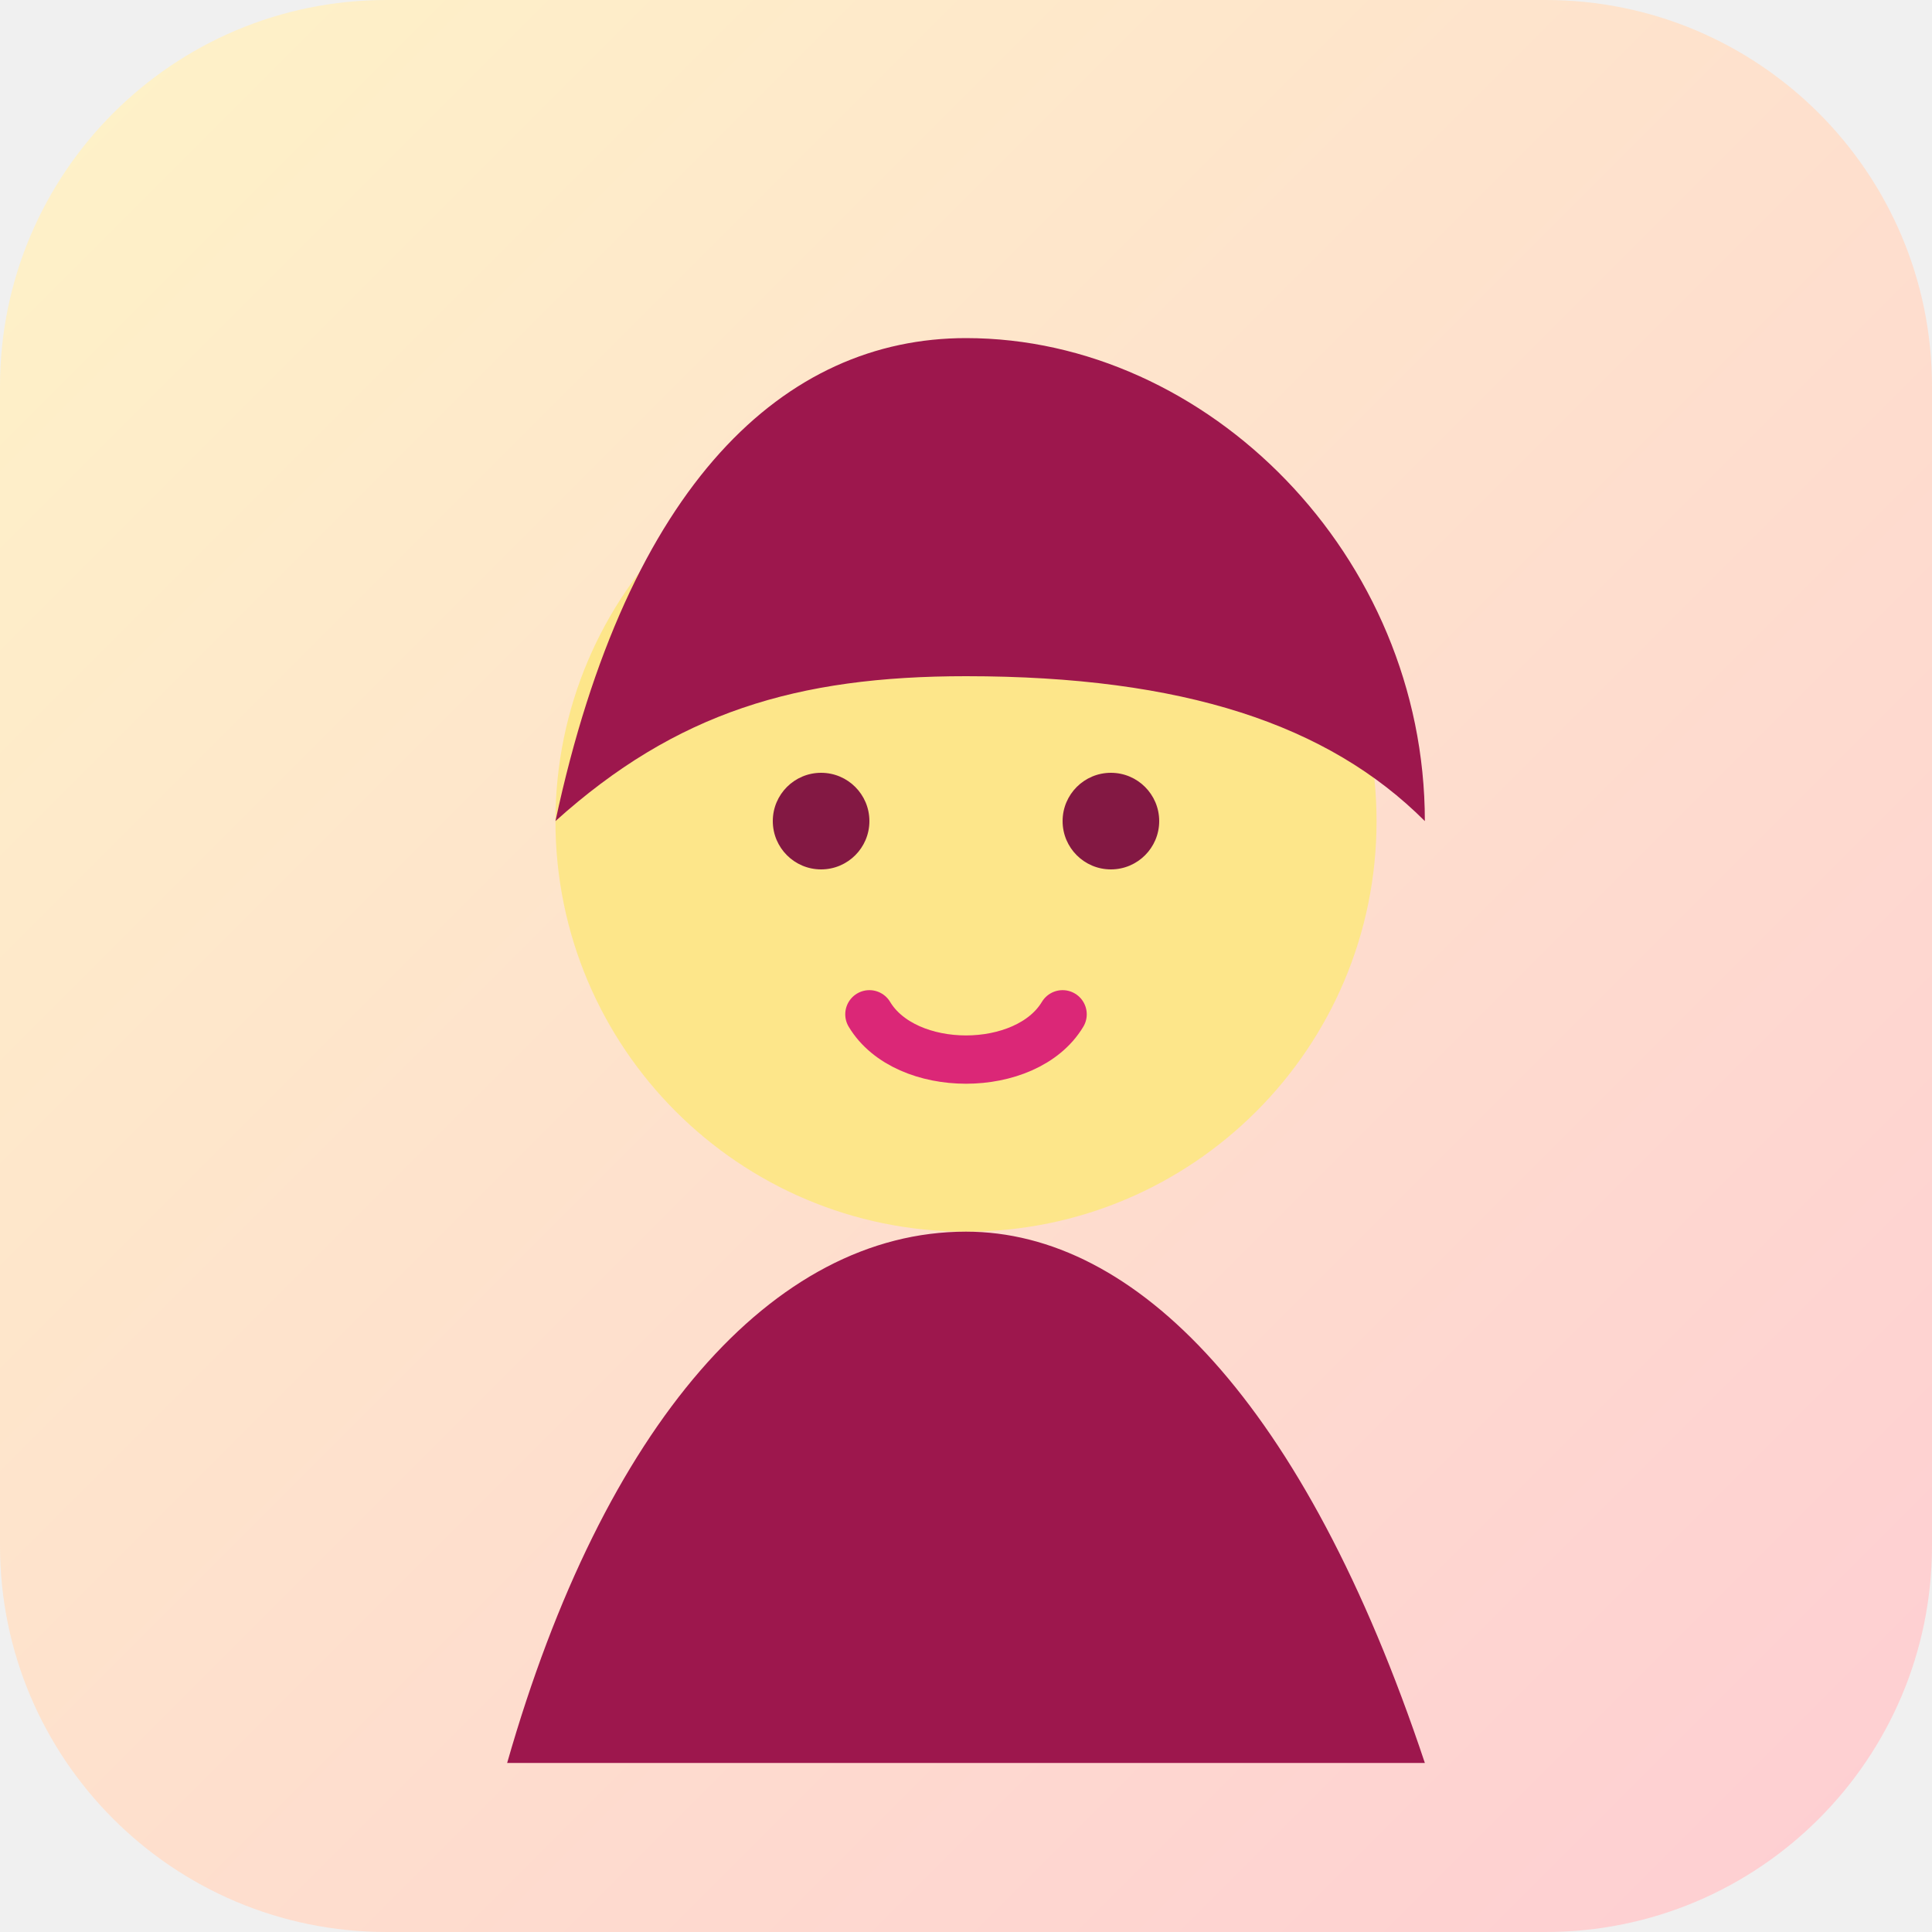
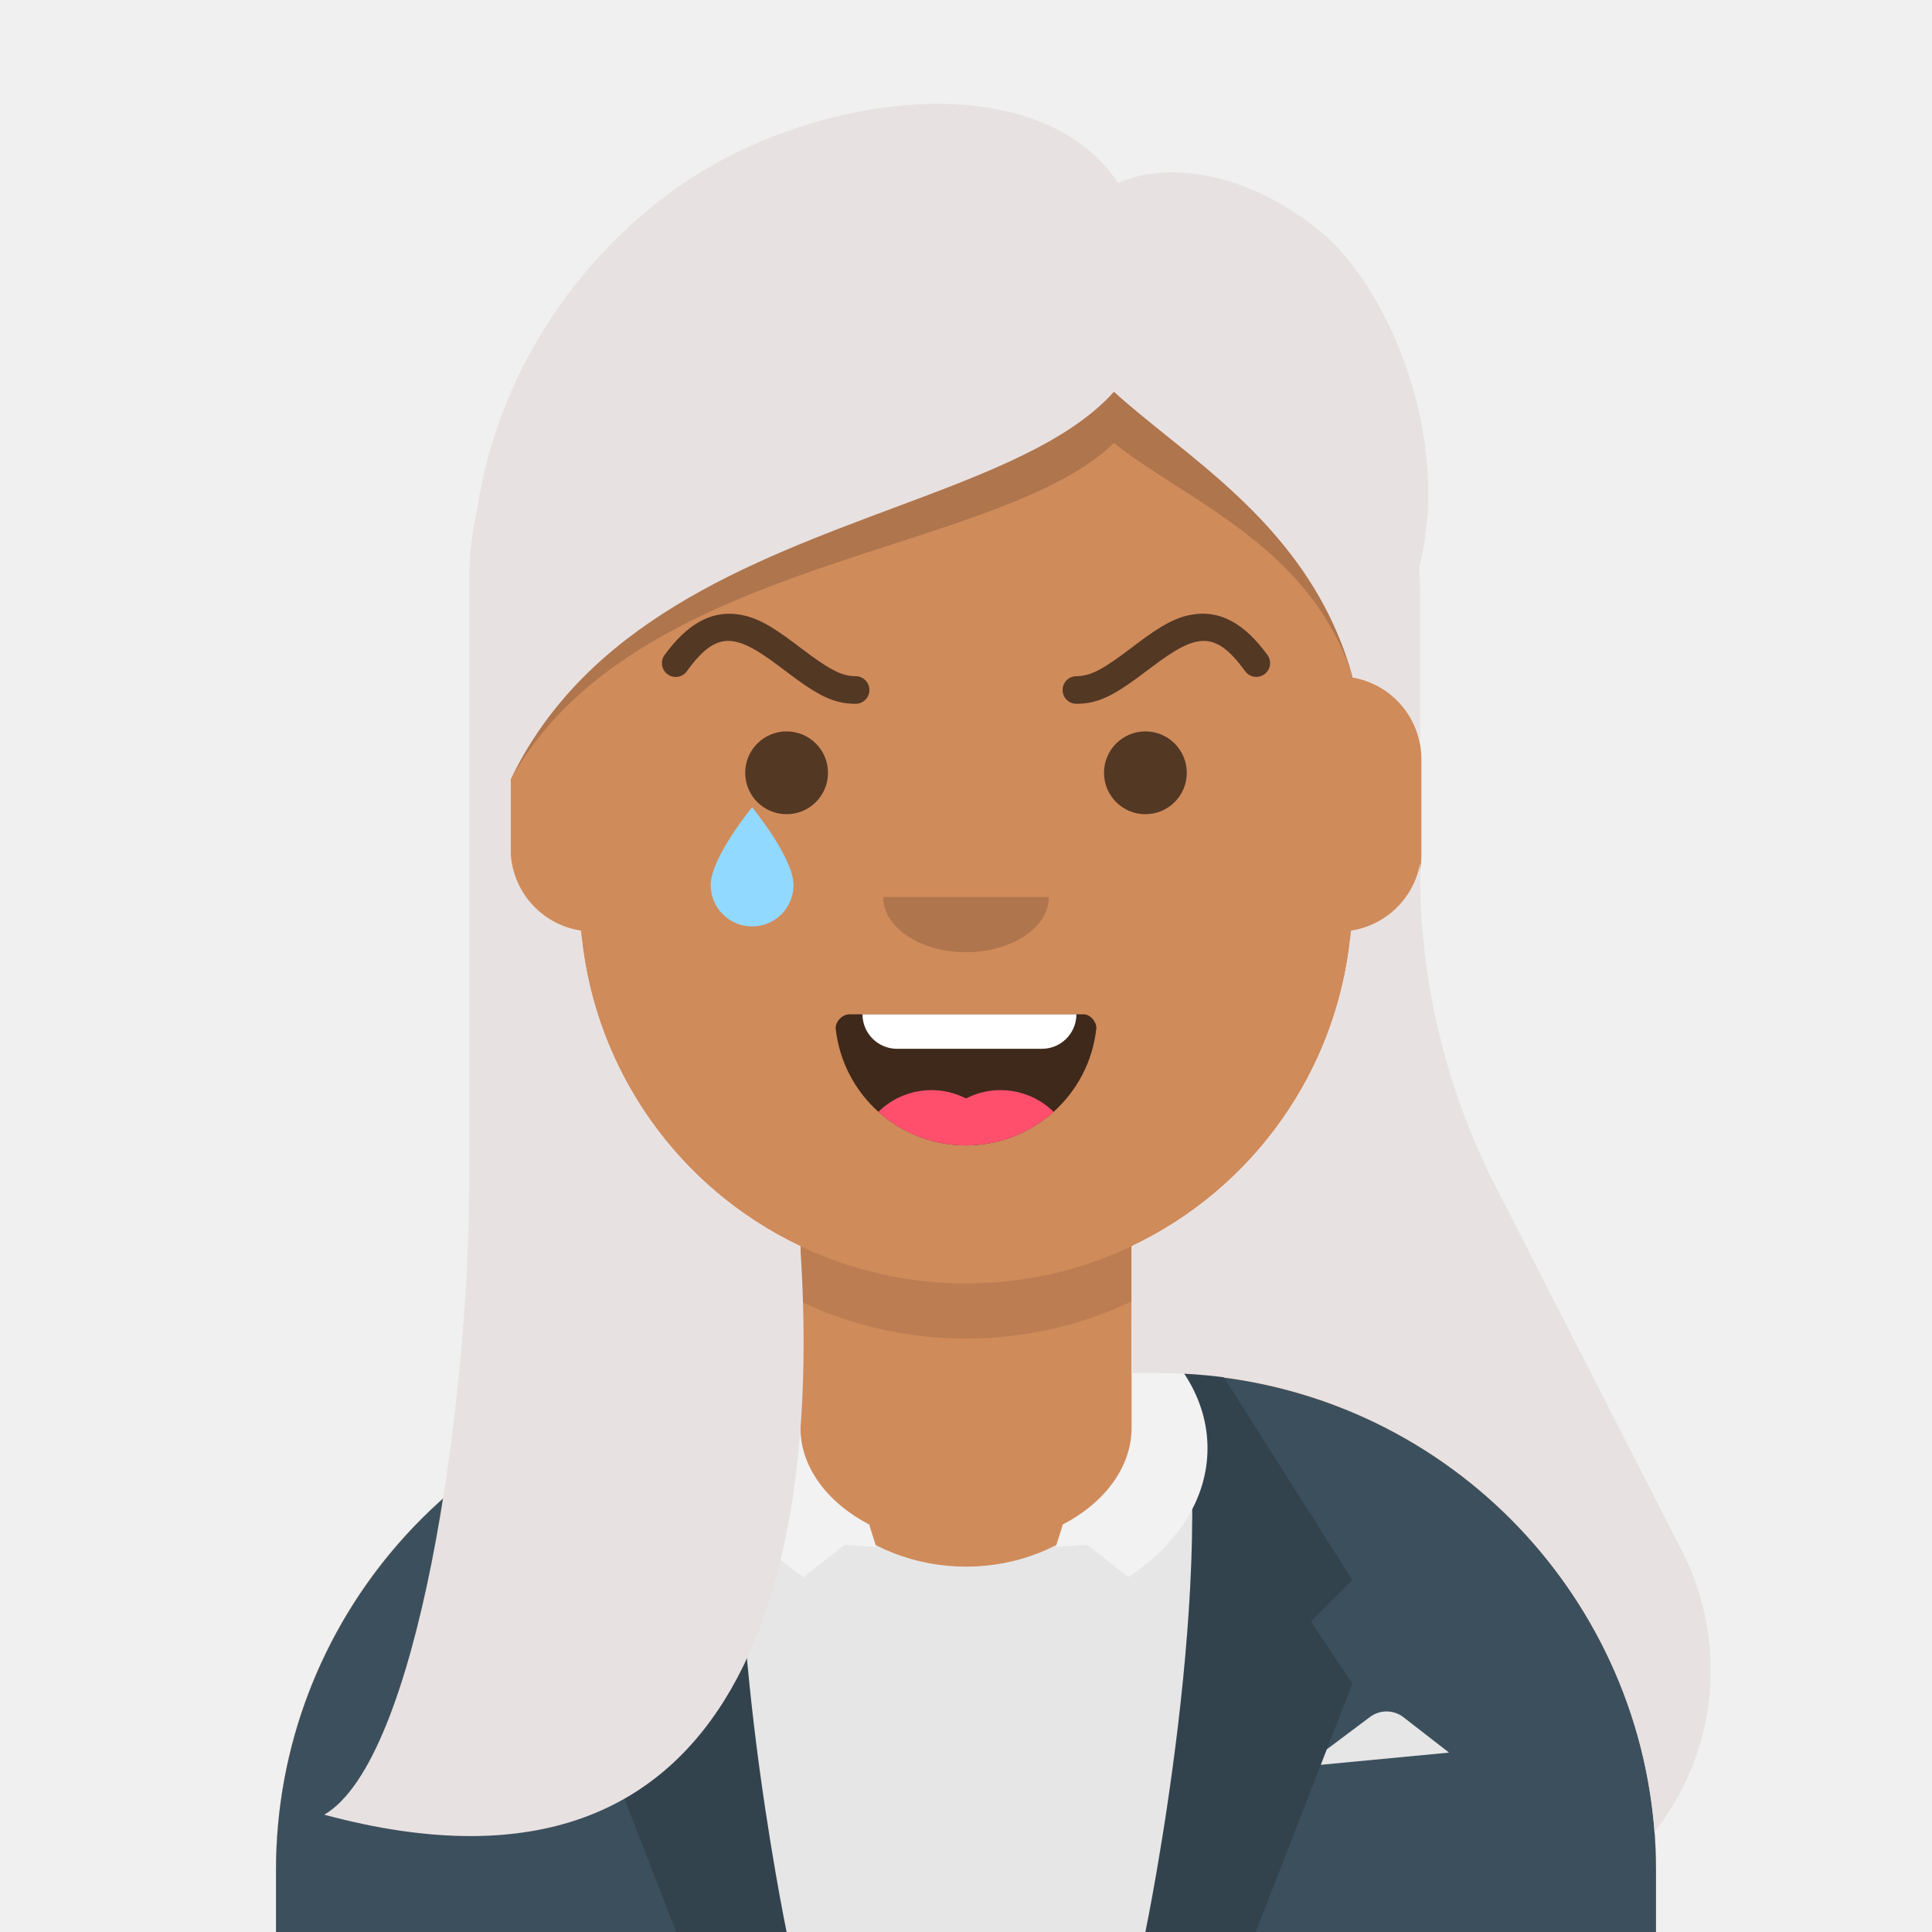
- <svg xmlns="http://www.w3.org/2000/svg" viewBox="0 0 160 160">
-   <defs>
-     <linearGradient id="zoe-bg" x1="0" y1="0" x2="1" y2="1">
-       <stop offset="0%" stop-color="#fef3c7" />
-       <stop offset="100%" stop-color="#fecdd3" />
-     </linearGradient>
-   </defs>
-   <rect width="160" height="160" rx="32" fill="url(#zoe-bg)" />
-   <circle cx="80" cy="68" r="34" fill="#fde68a" />
-   <path d="M42 146c8-28 22-44 38-44 14 0 28 14 38 44" fill="#9d174d" />
-   <path d="M46 68c6-28 19-40 34-40 20 0 38 18 38 40-8-8-20-12-38-12-14 0-24 3-34 12Z" fill="#9d174d" />
-   <circle cx="68" cy="68" r="4" fill="#831843" />
-   <circle cx="92" cy="68" r="4" fill="#831843" />
-   <path d="M72 84c3 5 13 5 16 0" stroke="#db2777" stroke-width="4" stroke-linecap="round" fill="none" />
+ <svg xmlns="http://www.w3.org/2000/svg" viewBox="0 0 280 280" fill="none" shape-rendering="auto">
+   <mask id="viewboxMask">
+     <rect width="280" height="280" rx="0" ry="0" x="0" y="0" fill="#fff" />
+   </mask>
+   <g mask="url(#viewboxMask)">
+     <g transform="translate(8)">
+       <path d="M132 36a56 56 0 0 0-56 56v6.17A12 12 0 0 0 66 110v14a12 12 0 0 0 10.3 11.88 56.04 56.04 0 0 0 31.7 44.73v18.4h-4a72 72 0 0 0-72 72v9h200v-9a72 72 0 0 0-72-72h-4v-18.39a56.04 56.04 0 0 0 31.7-44.73A12 12 0 0 0 198 124v-14a12 12 0 0 0-10-11.83V92a56 56 0 0 0-56-56Z" fill="#d08b5b" />
+       <path d="M108 180.61v8a55.79 55.79 0 0 0 24 5.39c8.59 0 16.73-1.93 24-5.39v-8a55.79 55.79 0 0 1-24 5.39 55.79 55.79 0 0 1-24-5.39Z" fill="#000" fill-opacity=".1" />
+       <g transform="translate(0 170)">
+         <path d="M132 57.05c14.91 0 27-11.2 27-25 0-1.01-.06-2.01-.2-3h1.2a72 72 0 0 1 72 72V110H32v-8.95a72 72 0 0 1 72-72h1.2c-.14.99-.2 1.99-.2 3 0 13.8 12.09 25 27 25Z" fill="#E6E6E6" />
+         <path d="M100.78 29.12 101 28c-2.96.05-6 1-6 1l-.42.66A72.01 72.01 0 0 0 32 101.06V110h74s-10.7-51.56-5.24-80.8l.02-.08ZM158 110s11-53 5-82c2.96.05 6 1 6 1l.42.66a72.01 72.01 0 0 1 62.58 71.4V110h-74Z" fill="#3c4f5c" />
+         <path d="M101 28c-6 29 5 82 5 82H90L76 74l6-9-6-6 19-30s3.04-.95 6-1ZM163 28c6 29-5 82-5 82h16l14-36-6-9 6-6-19-30s-3.04-.95-6-1Z" fill-rule="evenodd" clip-rule="evenodd" fill="#000" fill-opacity=".15" />
+         <path d="M108 21.54c-6.77 4.6-11 11.12-11 18.35 0 7.4 4.43 14.05 11.48 18.67l5.94-4.68 4.58.33-1-3.15.08-.06c-6.1-3.15-10.08-8.3-10.08-14.12V21.54ZM156 36.88c0 5.82-3.98 10.97-10.08 14.12l.08.06-1 3.15 4.58-.33 5.94 4.68C162.57 53.94 167 47.29 167 39.89c0-7.23-4.23-13.75-11-18.35v15.34Z" fill="#F2F2F2" />
+         <path d="m183.42 85.77.87-2.24 6.27-4.7a4 4 0 0 1 4.85.05l6.6 5.12-18.59 1.77Z" fill="#E6E6E6" />
+       </g>
+       <g transform="translate(78 134)">
+         <path fill-rule="evenodd" clip-rule="evenodd" d="M35.12 15.13a19 19 0 0 0 37.77-.09c.08-.77-.77-2.04-1.85-2.04H37.1C36 13 35 14.18 35.12 15.13Z" fill="#000" fill-opacity=".7" />
+         <path d="M70 13H39a5 5 0 0 0 5 5h21a5 5 0 0 0 5-5Z" fill="#fff" />
+         <path d="M66.7 27.14A10.96 10.96 0 0 0 54 25.2a10.95 10.95 0 0 0-12.7 1.94A18.93 18.93 0 0 0 54 32c4.88 0 9.33-1.84 12.7-4.86Z" fill="#FF4F6D" />
+       </g>
+       <g transform="translate(104 122)">
+         <path fill-rule="evenodd" clip-rule="evenodd" d="M16 8c0 4.42 5.37 8 12 8s12-3.58 12-8" fill="#000" fill-opacity=".16" />
+       </g>
+       <g transform="translate(76 90)">
+         <path d="M25 27s-6 7.27-6 11.27a6 6 0 1 0 12 0c0-4-6-11.27-6-11.27Z" fill="#92D9FF" />
+         <path d="M36 22a6 6 0 1 1-12 0 6 6 0 0 1 12 0ZM88 22a6 6 0 1 1-12 0 6 6 0 0 1 12 0Z" fill="#000" fill-opacity=".6" />
+       </g>
+       <g transform="translate(76 82)">
+         <path d="M15.61 15.18c4.24-5.76 6.88-5.48 13.31-.62l.67.5C34.41 18.73 36.7 20 40 20a2 2 0 1 0 0-4c-2.07 0-3.9-1.02-7.99-4.12l-.68-.52C27.57 8.53 25.37 7.3 22.63 7c-3.68-.4-7.05 1.48-10.24 5.83a2 2 0 1 0 3.22 2.36ZM96.39 15.18c-4.24-5.76-6.88-5.48-13.31-.62l-.67.5C77.58 18.73 75.29 20 72 20a2 2 0 1 1 0-4c2.07 0 3.9-1.02 7.99-4.12l.68-.52c3.76-2.83 5.96-4.07 8.7-4.37 3.68-.4 7.05 1.48 10.24 5.83a2 2 0 1 1-3.22 2.36Z" fill="#000" fill-opacity=".6" />
+       </g>
+       <g transform="translate(-1)">
+         <path d="M67 113c10.86-22.7 34.67-31.6 55.44-39.36 13.32-4.97 25.39-9.48 32-16.86 2.22 2.02 4.75 4.05 7.41 6.2C172.06 71.16 184.21 80.91 189 98v.17a12 12 0 0 1 9.81 9.72V86.04c0-1.3-.05-2.57-.15-3.84 4.54-17-3.1-37.78-12.66-47.2-9.48-8.82-22.3-12.32-30.95-8.48C143.45 8.98 109.9 13.24 90 28c-13.22 9.8-24.79 25.72-27.84 45.75A46.18 46.18 0 0 0 61 84.05v88.5c-.2 31.5-7.4 82.49-21 90.45 62.36 16.8 71.93-38.15 69-82v-.39a56.03 56.03 0 0 1-31.8-45.74A12 12 0 0 1 67 123v-10ZM157 180.61a56.03 56.03 0 0 0 31.8-45.74 12 12 0 0 0 10.01-9.76v1.36A100 100 0 0 0 209.78 172l26.95 52.71a37.79 37.79 0 0 1-3.94 40.76A72 72 0 0 0 161 199h-4v-18.39Z" fill="#e8e1e1" />
+         <path d="M67 113c10.86-22.7 34.67-31.6 55.44-39.36 13.32-4.97 25.39-9.48 32-16.86 2.22 2.02 4.75 4.05 7.41 6.2 10.19 8.17 22.3 17.89 27.11 34.9-4.57-14.04-15.75-21.22-25.6-27.55-3.21-2.06-6.28-4.03-8.93-6.12-6.6 6.4-18.67 10.32-32 14.64C101.68 85.58 77.87 93.3 67 113Z" fill="#000" fill-opacity=".16" />
+       </g>
+       <g transform="translate(49 72)" />
+       <g transform="translate(62 42)" />
+     </g>
+   </g>
</svg>
